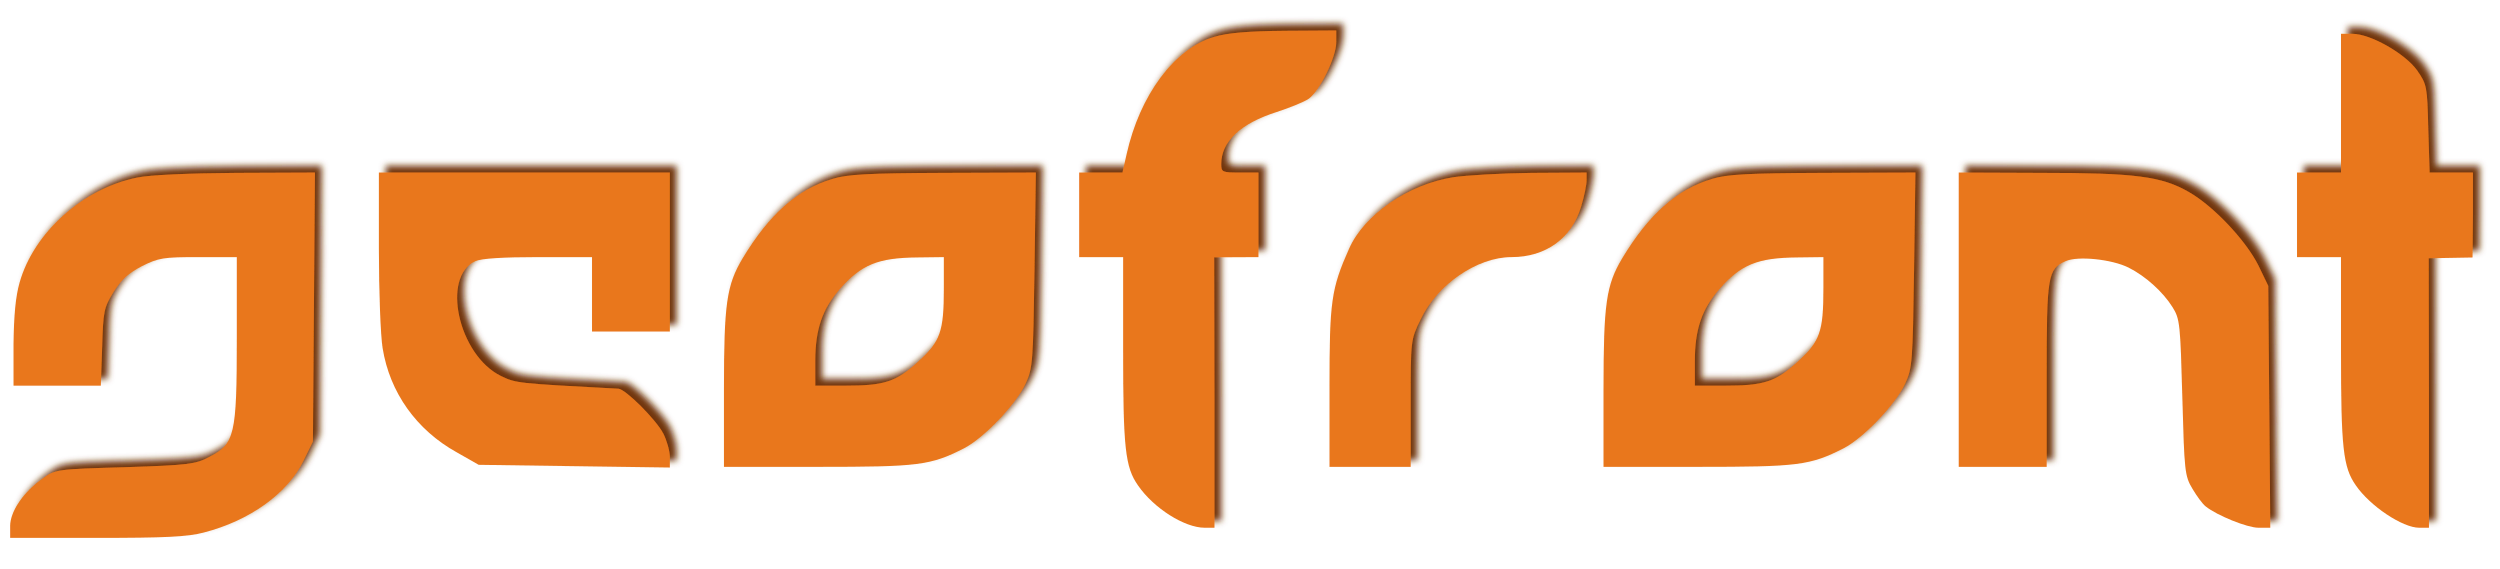
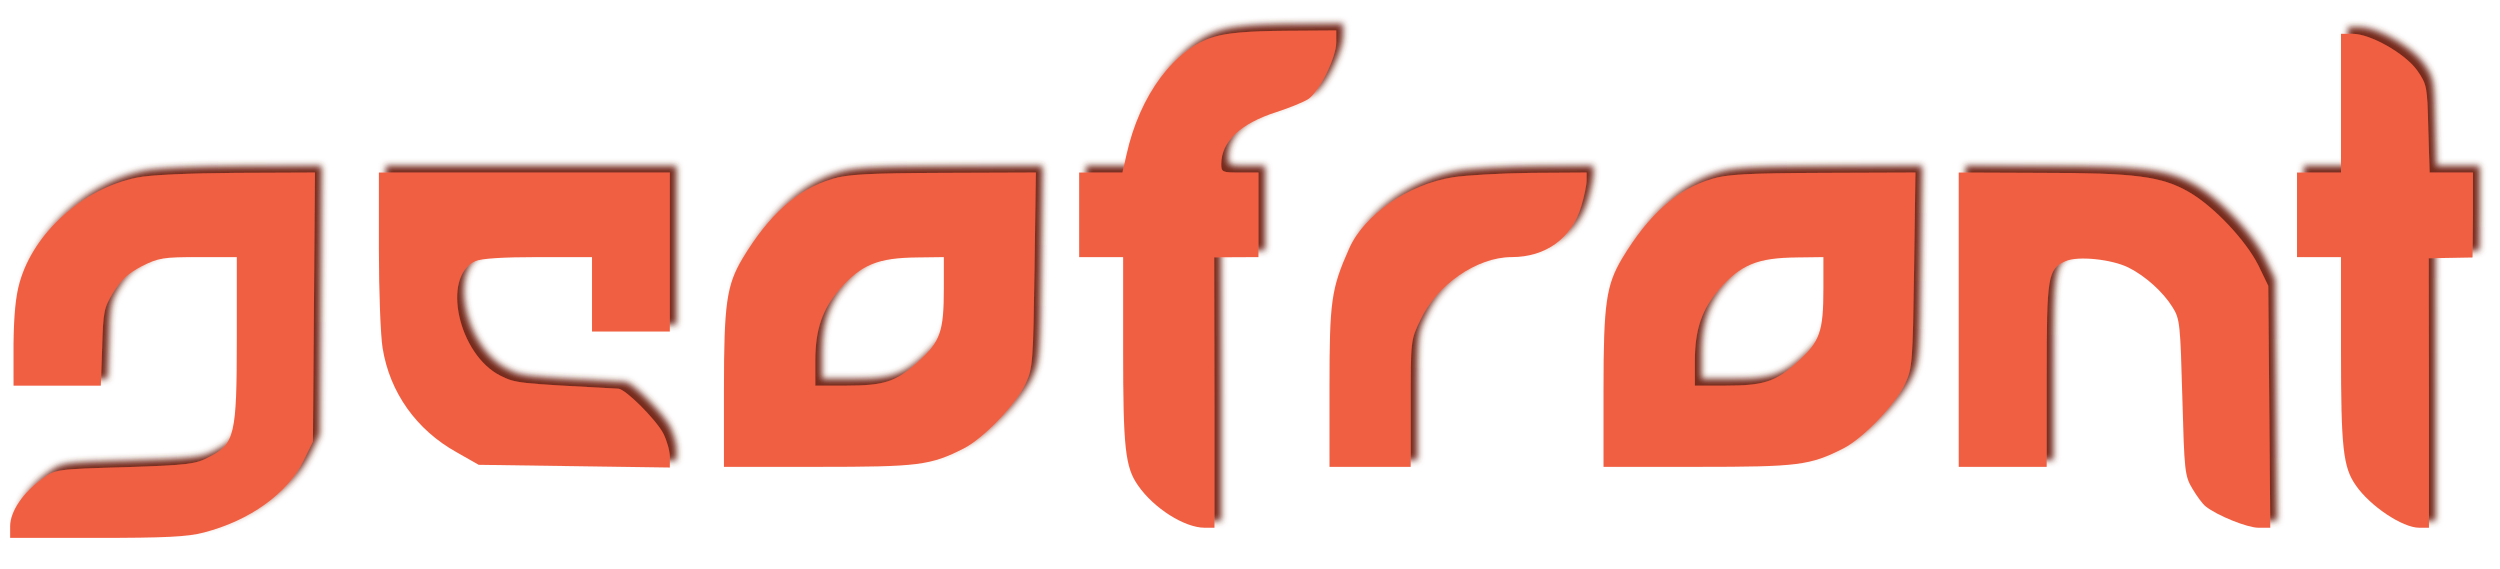
<svg xmlns="http://www.w3.org/2000/svg" version="1.0" width="739pt" height="168pt" viewBox="0 0 739 168" preserveAspectRatio="xMidYMid meet" id="svg2">
  <defs>
    <filter id="f4" x="0" y="0" width="200%" height="200%">
      <feOffset result="offOut" in="SourceGraphic" dx="20" dy="20" />
      <feColorMatrix result="matrixOut" in="offOut" type="matrix" values="0.2 0 0 0 0 0 0.2 0 0 0 0 0 0.2 0 0 0 0 0 1 0" />
      <feGaussianBlur result="blurOut" in="matrixOut" stdDeviation="10" />
      <feBlend in="SourceGraphic" in2="blurOut" mode="normal" />
    </filter>
  </defs>
-   <g transform="translate(0,168) scale(0.1,-0.1)" fill="#e9771a" filter="url(#f4)" stroke="none" opacity="1.0" id="g6">
+   <g transform="translate(0,168) scale(0.1,-0.1)" fill="#f15f42" filter="url(#f4)" stroke="none" opacity="1.0" id="g6">
    <path d="m 3589,1571 c -117,-34 -220,-172 -259,-348 l -12,-53 -64,0 -64,0 0,-125 0,-125 65,0 65,0 0,-276 c 0,-288 6,-345 44,-399 47,-68 138,-125 197,-125 l 29,0 0,361 -0.773,438.364 L 3720,920 l 0,125 0,125 -55,0 c -52,0 -55,1 -55,25 0,67 57,120 164,154 37,12 79,29 93,38 32,21 83,123 83,168 l 0,35 -152,-1 c -109,-1 -169,-6 -209,-18 z" id="path8" />
    <path d="m 6920,1375 0,-205 -65,0 -65,0 0,-125 0,-125 65,0 65,0 0,-276 c 0,-288 6,-345 44,-399 42,-61 138,-125 187,-125 l 29,0 0,361 -0.659,435.598 129.525,2.268 L 7310,1045 l 0,125 -64,0 -64,0 -4,129 c -3,126 -4,131 -33,173 -36,50 -138,108 -191,108 l -34,0 z" id="path10" />
    <path d="M405 1155 c-159 -32 -305 -162 -347 -310 -12 -42 -17 -98 -18 -182 l0 -123 129 0 129 0 4 113 c3 106 5 117 33 163 23 37 44 56 84 77 50 25 64 27 168 27 l113 0 0 -242 c0 -285 -6 -310 -82 -349 -39 -21 -62 -24 -248 -30 -205 -6 -206 -6 -246 -35 -55 -39 -94 -96 -94 -139 l0 -35 256 0 c200 0 269 3 317 16 135 35 247 115 294 212 l28 57 3 398 3 397 -233 -1 c-138 -1 -257 -6 -293 -14z" id="path12" />
    <path d="M1120 943 c0 -124 5 -256 11 -292 21 -131 100 -242 219 -308 l65 -37 283 -4 282 -4 0 32 c0 17 -9 48 -19 68 -21 41 -112 132 -133 133 -301 16 -303 16 -348 38 -125 62 -176 293 -75 339 17 8 83 12 185 12 l160 0 0 -110 0 -110 115 0 115 0 0 235 0 235 -430 0 -430 0 0 -227z" id="path14" />
    <path d="M2460 1151 c-103 -31 -186 -104 -265 -235 -47 -79 -55 -132 -55 -387 l0 -229 278 0 c298 0 332 4 432 55 58 30 154 130 182 192 21 45 22 65 26 336 l4 287 -274 -1 c-221 -1 -283 -4 -328 -18z m330 -323 c0 -129 -10 -157 -76 -217 -65 -60 -100 -71 -216 -71 l-88 0 0 73 c0 93 21 154 72 212 64 73 113 93 231 94 l77 1 0 -92z" id="path16" />
    <path d="M4295 1156 c-132 -21 -263 -111 -307 -211 -53 -119 -58 -155 -58 -409 l0 -236 120 0 120 0 0 188 c0 185 0 188 29 247 48 103 167 185 269 185 102 0 178 56 206 150 9 29 16 64 16 77 l0 23 -162 -1 c-90 -1 -194 -7 -233 -13z" id="path18" />
    <path d="M5060 1151 c-103 -31 -186 -104 -265 -235 -47 -79 -55 -132 -55 -387 l0 -229 278 0 c298 0 332 4 432 55 58 30 154 130 182 192 21 45 22 65 26 336 l4 287 -274 -1 c-221 -1 -283 -4 -328 -18z m330 -323 c0 -129 -10 -157 -76 -217 -65 -60 -100 -71 -216 -71 l-88 0 0 73 c0 93 21 154 72 212 64 73 113 93 231 94 l77 1 0 -92z" id="path20" />
    <path d="M5790 735 l0 -435 130 0 130 0 0 270 c0 295 3 315 56 338 35 16 136 6 186 -19 50 -25 102 -72 130 -117 22 -35 23 -50 29 -267 6 -218 7 -232 30 -270 13 -22 30 -45 39 -52 34 -27 123 -63 156 -63 l35 0 -3 357 -3 358 -29 60 c-37 74 -132 175 -205 217 -81 47 -160 57 -438 57 l-243 1 0 -435z" id="path22" />
  </g>
</svg>
